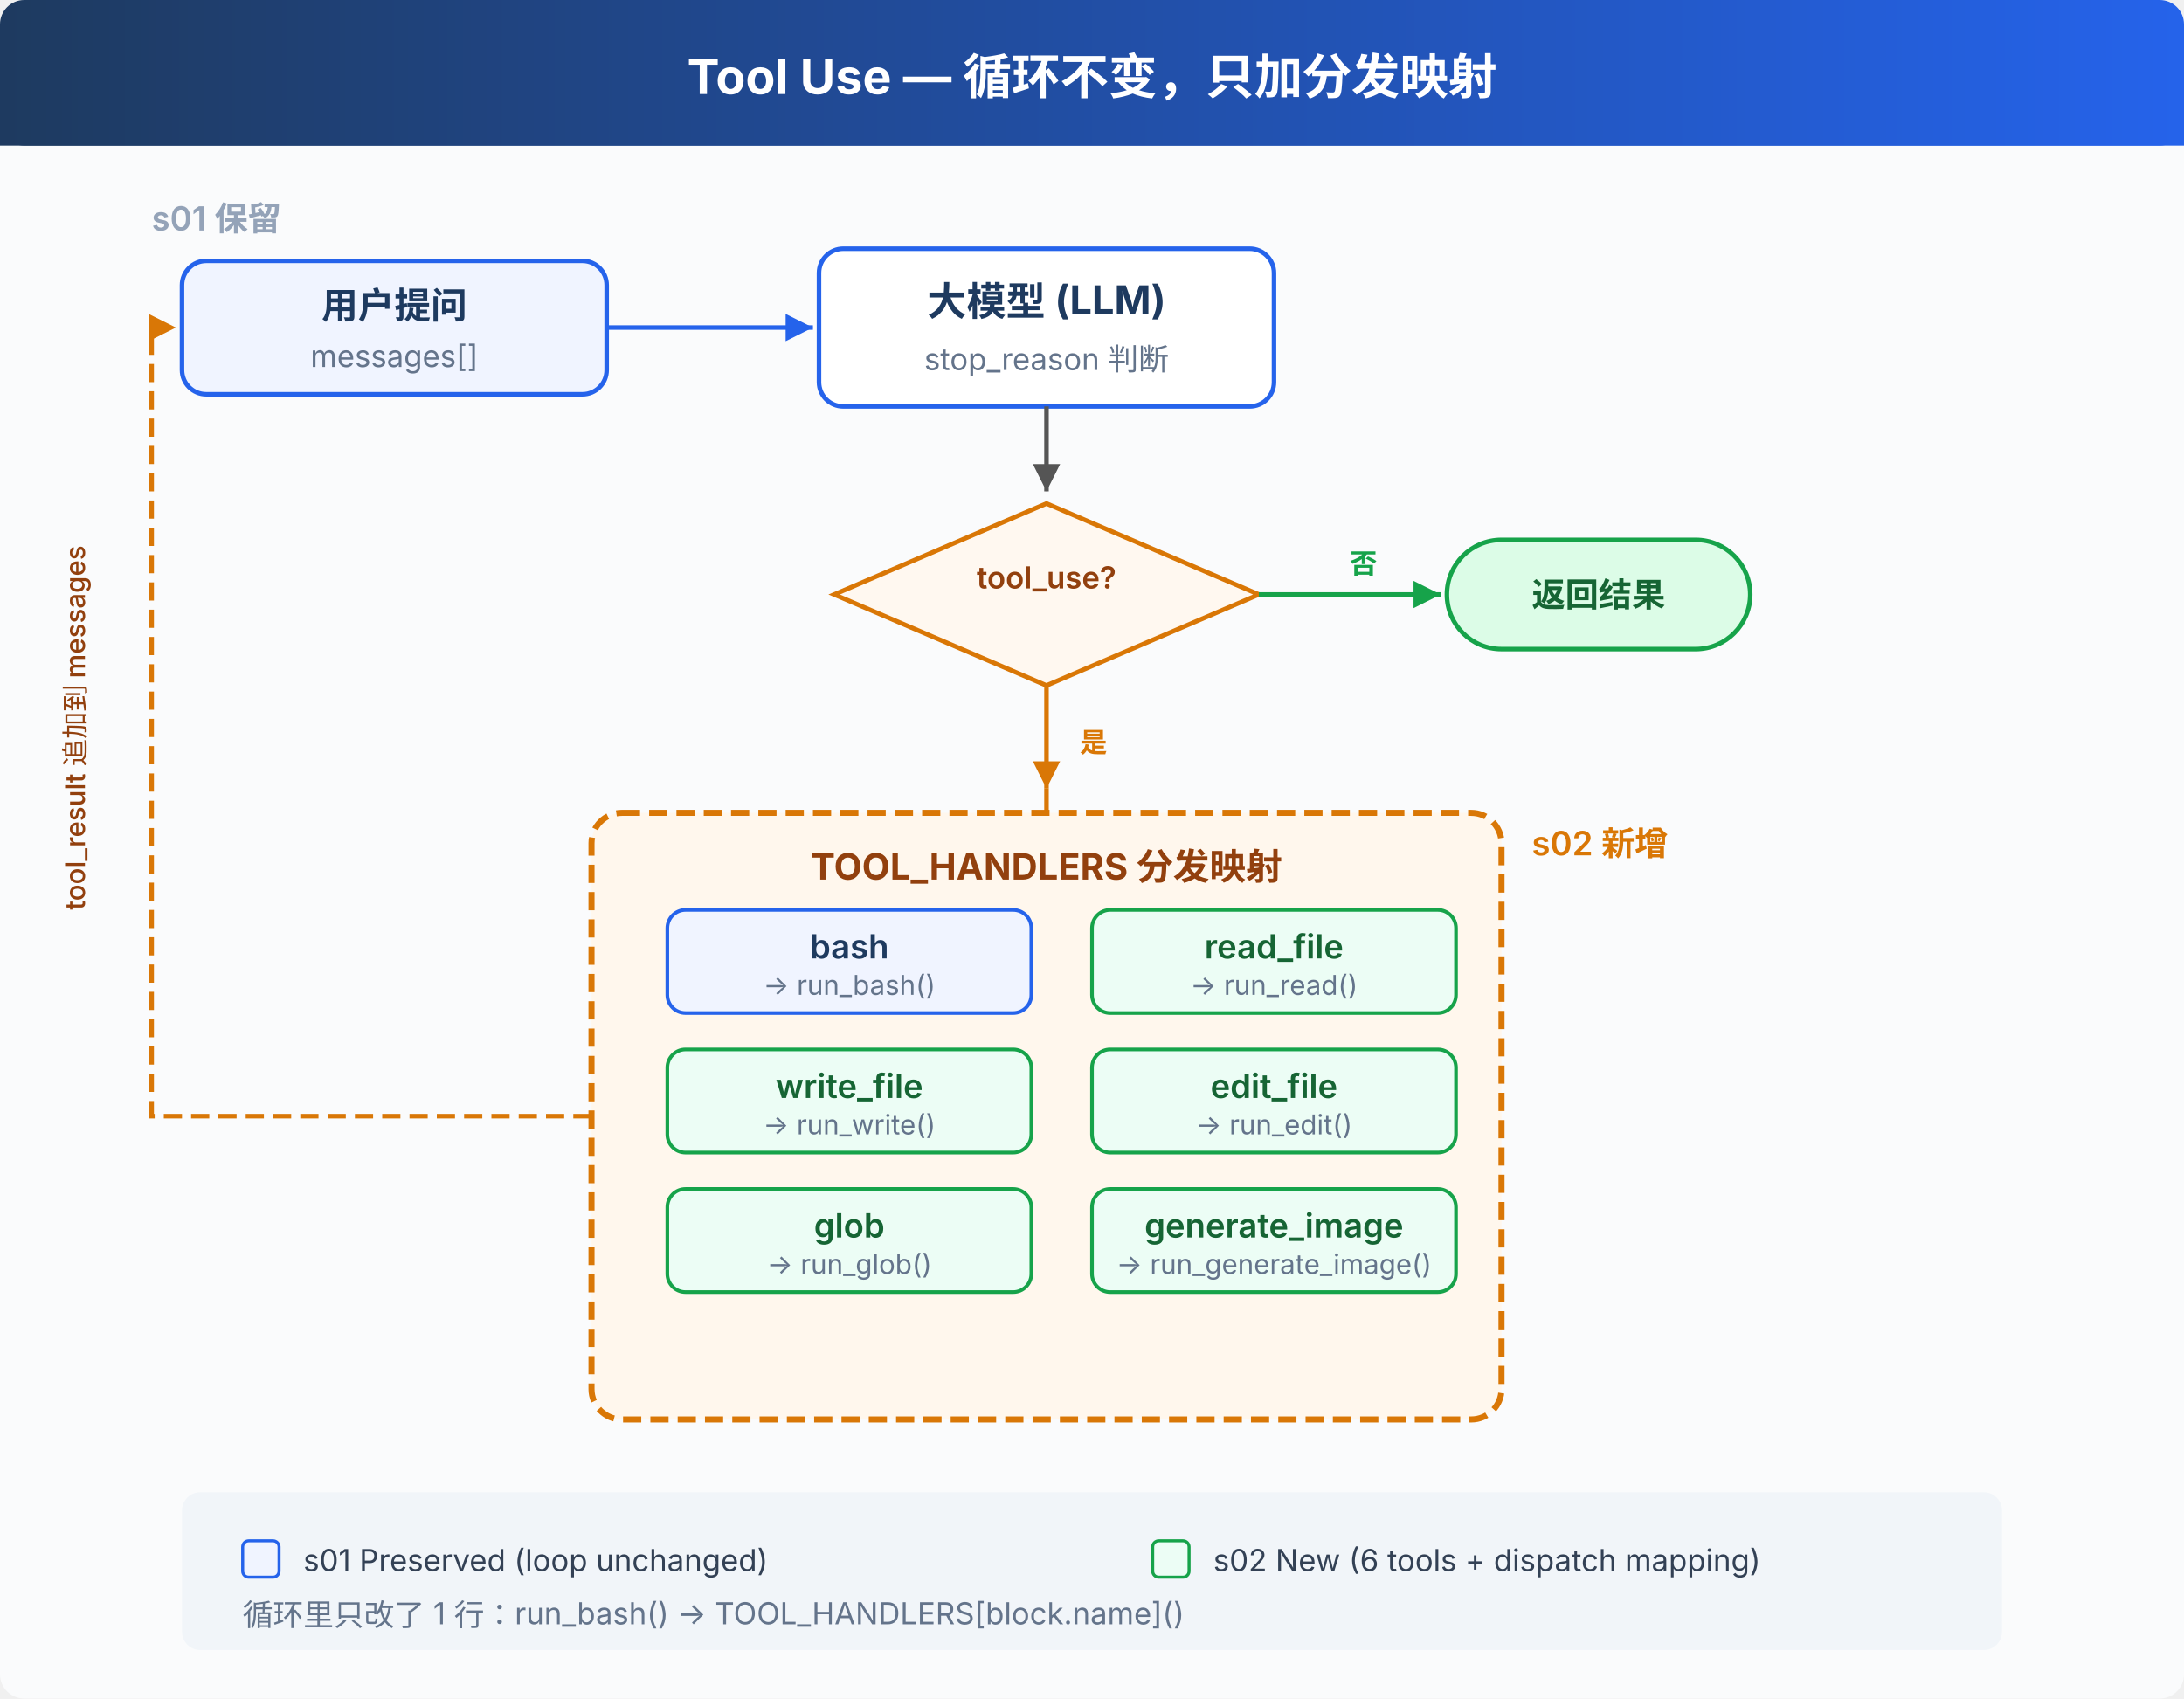
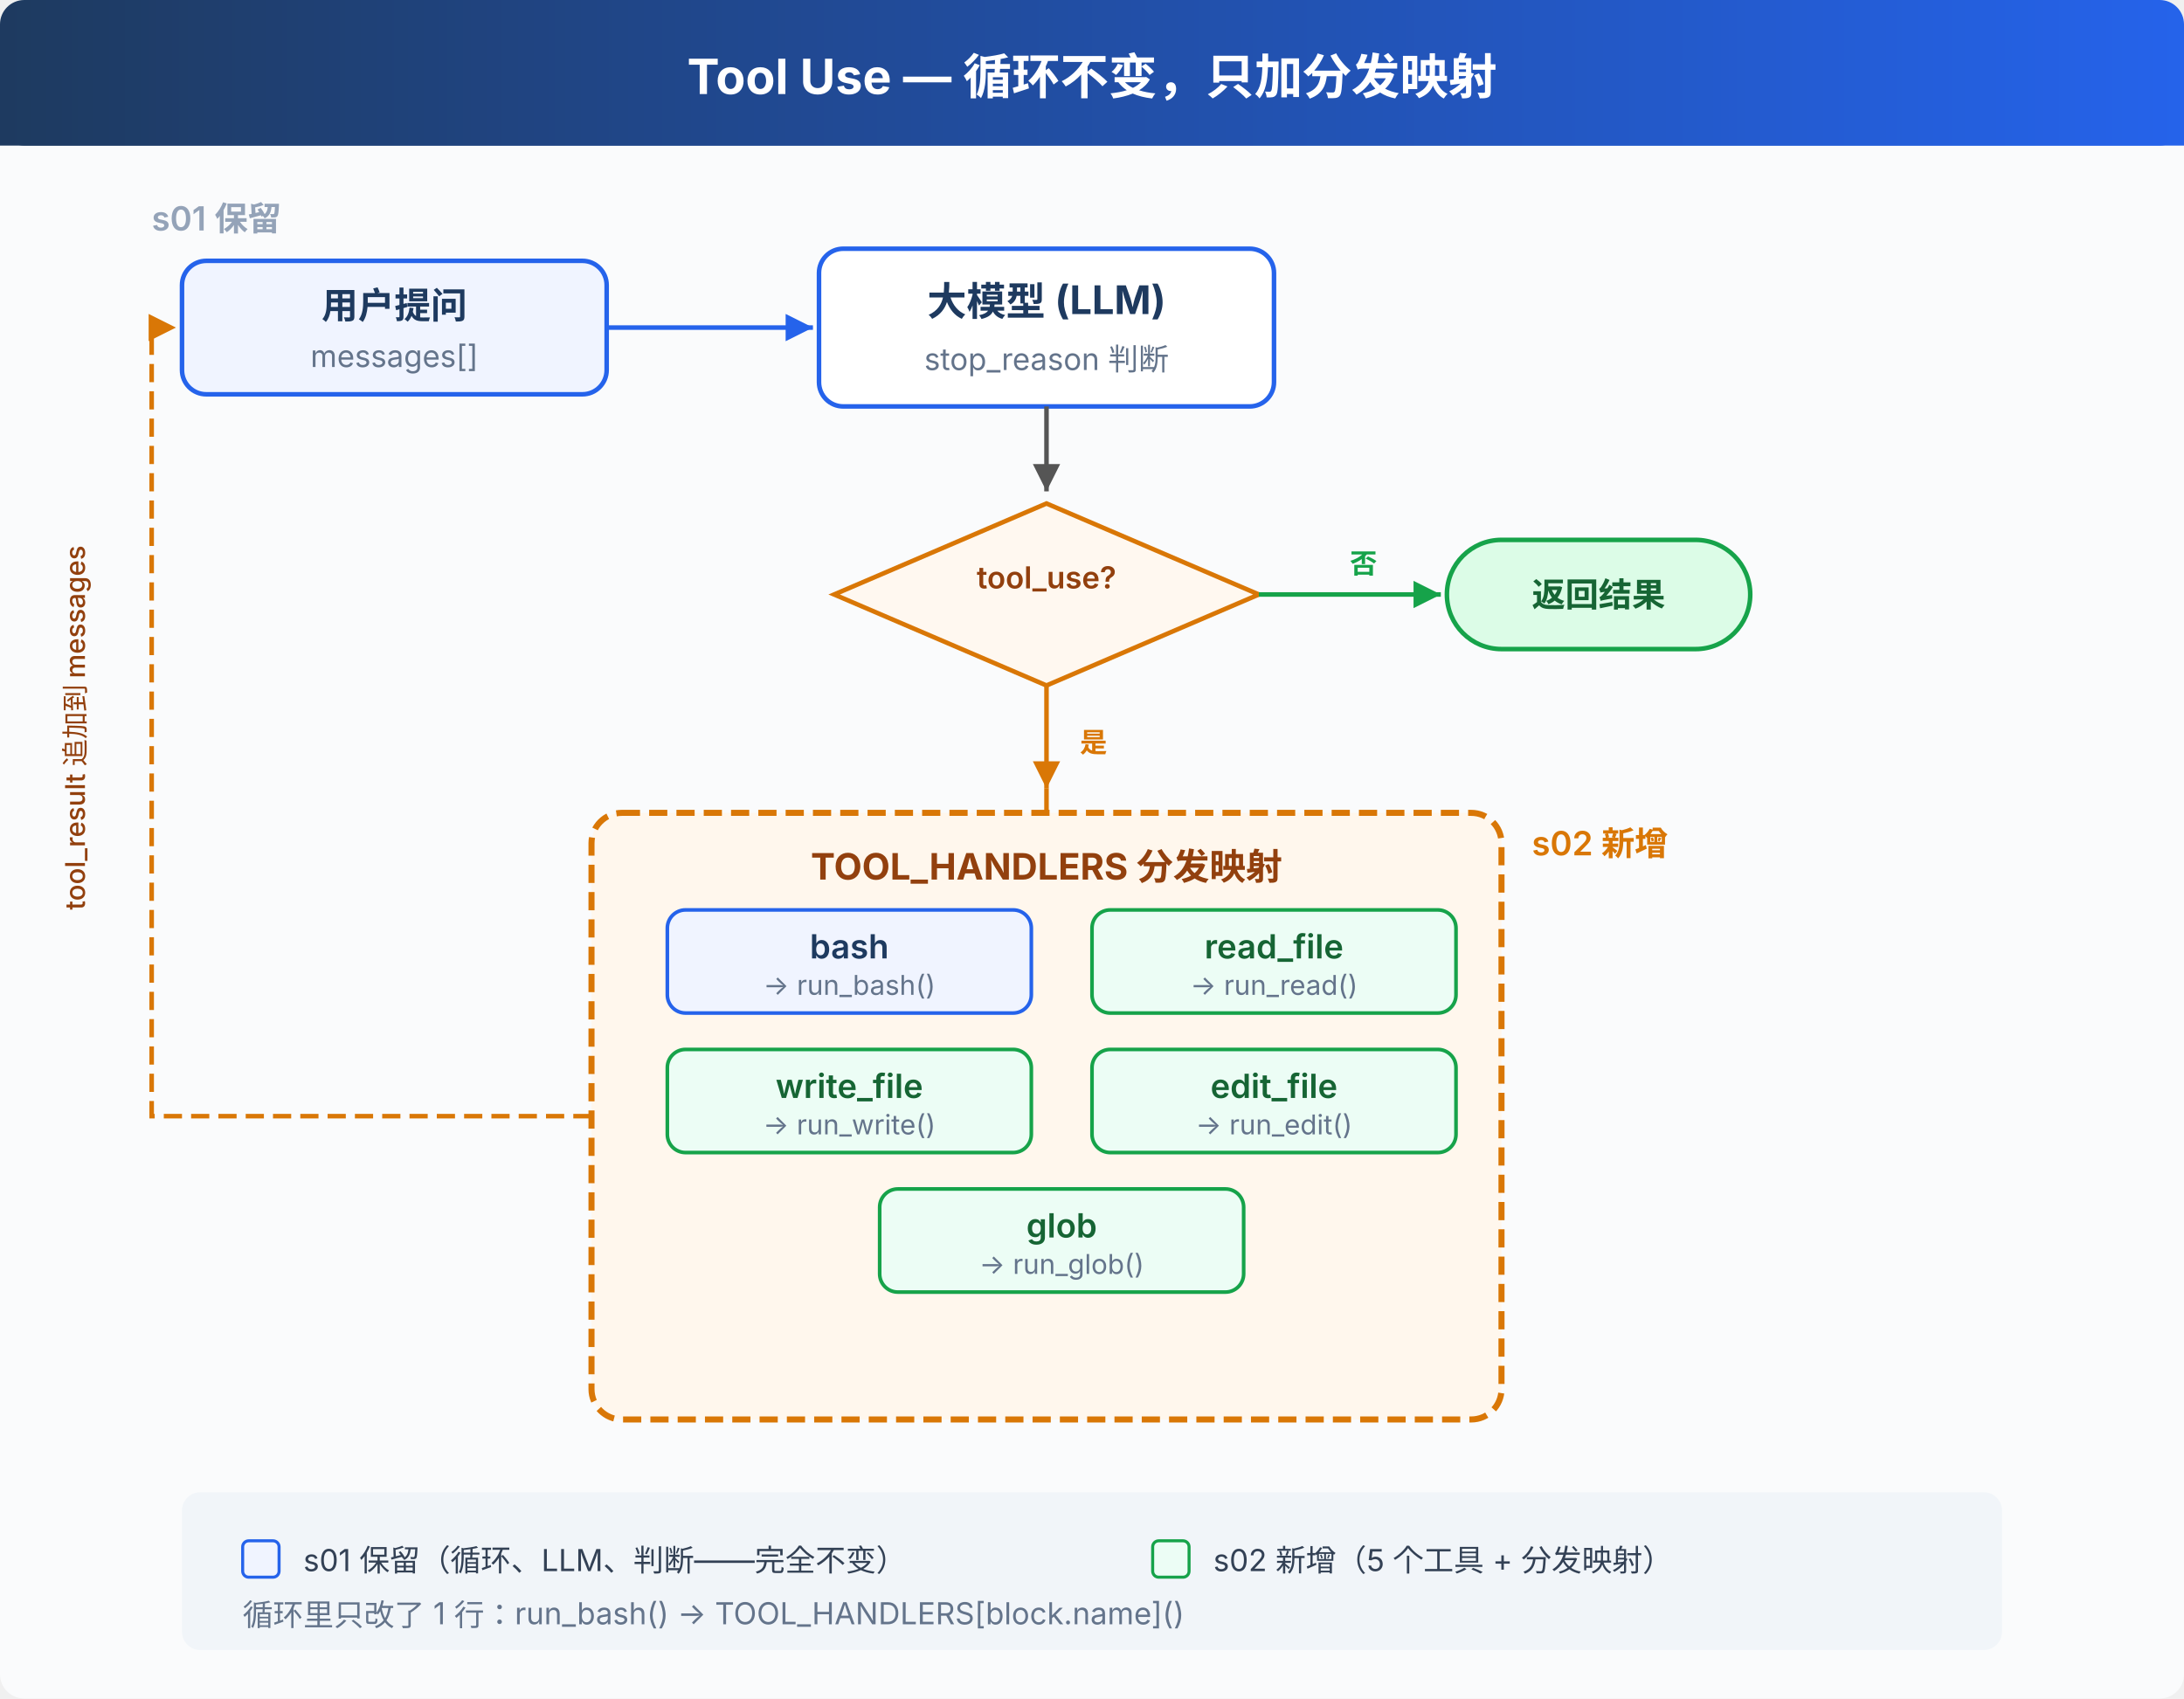
<svg xmlns="http://www.w3.org/2000/svg" viewBox="0 0 720 560" font-family="system-ui, -apple-system, sans-serif">
  <defs>
    <marker id="arrow" viewBox="0 0 10 10" refX="10" refY="5" markerWidth="6" markerHeight="6" orient="auto-start-reverse">
      <path d="M 0 0 L 10 5 L 0 10 z" fill="#555" />
    </marker>
    <marker id="arrow-blue" viewBox="0 0 10 10" refX="10" refY="5" markerWidth="6" markerHeight="6" orient="auto-start-reverse">
      <path d="M 0 0 L 10 5 L 0 10 z" fill="#2563eb" />
    </marker>
    <marker id="arrow-green" viewBox="0 0 10 10" refX="10" refY="5" markerWidth="6" markerHeight="6" orient="auto-start-reverse">
      <path d="M 0 0 L 10 5 L 0 10 z" fill="#16a34a" />
    </marker>
    <marker id="arrow-orange" viewBox="0 0 10 10" refX="10" refY="5" markerWidth="6" markerHeight="6" orient="auto-start-reverse">
      <path d="M 0 0 L 10 5 L 0 10 z" fill="#d97706" />
    </marker>
    <linearGradient id="header" x1="0" y1="0" x2="1" y2="0">
      <stop offset="0%" stop-color="#1e3a5f" />
      <stop offset="100%" stop-color="#2563eb" />
    </linearGradient>
  </defs>
  <rect width="720" height="560" fill="#fafbfc" rx="8" />
  <rect x="0" y="0" width="720" height="48" fill="url(#header)" rx="8" />
  <rect x="0" y="40" width="720" height="8" fill="url(#header)" />
  <text x="360" y="31" fill="#fff" font-size="16" font-weight="700" text-anchor="middle">Tool Use — 循环不变，只加分发映射</text>
  <text x="50" y="76" fill="#94a3b8" font-size="11" font-weight="600">s01 保留</text>
  <rect x="60" y="86" width="140" height="44" rx="8" fill="#f0f4ff" stroke="#2563eb" stroke-width="1.5" />
  <text x="130" y="105" fill="#1e3a5f" font-size="12" font-weight="600" text-anchor="middle">用户提问</text>
  <text x="130" y="121" fill="#64748b" font-size="10" text-anchor="middle">messages[]</text>
  <line x1="200" y1="108" x2="268" y2="108" stroke="#2563eb" stroke-width="1.5" marker-end="url(#arrow-blue)" />
  <rect x="270" y="82" width="150" height="52" rx="8" fill="#fff" stroke="#2563eb" stroke-width="1.5" />
  <text x="345" y="104" fill="#1e3a5f" font-size="13" font-weight="700" text-anchor="middle">大模型 (LLM)</text>
  <text x="345" y="122" fill="#64748b" font-size="10" text-anchor="middle">stop_reason 判断</text>
  <line x1="345" y1="134" x2="345" y2="162" stroke="#555" stroke-width="1.5" marker-end="url(#arrow)" />
  <polygon points="345,166 415,196 345,226 275,196" fill="#fff8f0" stroke="#d97706" stroke-width="1.5" />
  <text x="345" y="194" fill="#92400e" font-size="10" font-weight="600" text-anchor="middle">tool_use?</text>
  <line x1="415" y1="196" x2="475" y2="196" stroke="#16a34a" stroke-width="1.5" marker-end="url(#arrow-green)" />
  <text x="445" y="189" fill="#16a34a" font-size="9" font-weight="600">否</text>
  <rect x="477" y="178" width="100" height="36" rx="18" fill="#dcfce7" stroke="#16a34a" stroke-width="1.5" />
  <text x="527" y="200" fill="#166534" font-size="11" font-weight="600" text-anchor="middle">返回结果</text>
  <line x1="345" y1="226" x2="345" y2="260" stroke="#d97706" stroke-width="1.5" marker-end="url(#arrow-orange)" />
  <text x="356" y="248" fill="#d97706" font-size="9" font-weight="600">是</text>
  <text x="505" y="282" fill="#d97706" font-size="11" font-weight="600">s02 新增</text>
  <rect x="195" y="268" width="300" height="200" rx="10" fill="#fff7ed" stroke="#d97706" stroke-width="2" stroke-dasharray="6,3" />
  <text x="345" y="290" fill="#92400e" font-size="12" font-weight="700" text-anchor="middle">TOOL_HANDLERS 分发映射</text>
  <line x1="345" y1="260" x2="345" y2="268" stroke="#d97706" stroke-width="1.5" />
  <rect x="220" y="300" width="120" height="34" rx="6" fill="#f0f4ff" stroke="#2563eb" stroke-width="1.2" />
  <text x="280" y="316" fill="#1e3a5f" font-size="11" font-weight="600" text-anchor="middle">bash</text>
  <text x="280" y="328" fill="#64748b" font-size="9" text-anchor="middle">→ run_bash()</text>
  <rect x="360" y="300" width="120" height="34" rx="6" fill="#ecfdf5" stroke="#16a34a" stroke-width="1.2" />
  <text x="420" y="316" fill="#166534" font-size="11" font-weight="600" text-anchor="middle">read_file</text>
  <text x="420" y="328" fill="#64748b" font-size="9" text-anchor="middle">→ run_read()</text>
  <rect x="220" y="346" width="120" height="34" rx="6" fill="#ecfdf5" stroke="#16a34a" stroke-width="1.2" />
  <text x="280" y="362" fill="#166534" font-size="11" font-weight="600" text-anchor="middle">write_file</text>
  <text x="280" y="374" fill="#64748b" font-size="9" text-anchor="middle">→ run_write()</text>
  <rect x="360" y="346" width="120" height="34" rx="6" fill="#ecfdf5" stroke="#16a34a" stroke-width="1.2" />
  <text x="420" y="362" fill="#166534" font-size="11" font-weight="600" text-anchor="middle">edit_file</text>
  <text x="420" y="374" fill="#64748b" font-size="9" text-anchor="middle">→ run_edit()</text>
-   <rect x="220" y="392" width="120" height="34" rx="6" fill="#ecfdf5" stroke="#16a34a" stroke-width="1.2" />
-   <text x="280" y="408" fill="#166534" font-size="11" font-weight="600" text-anchor="middle">glob</text>
-   <text x="280" y="420" fill="#64748b" font-size="9" text-anchor="middle">→ run_glob()</text>
-   <rect x="360" y="392" width="120" height="34" rx="6" fill="#ecfdf5" stroke="#16a34a" stroke-width="1.2" />
-   <text x="420" y="408" fill="#166534" font-size="11" font-weight="600" text-anchor="middle">generate_image</text>
-   <text x="420" y="420" fill="#64748b" font-size="9" text-anchor="middle">→ run_generate_image()</text>
+   <rect x="290" y="392" width="120" height="34" rx="6" fill="#ecfdf5" stroke="#16a34a" stroke-width="1.2" />
+   <text x="350" y="408" fill="#166534" font-size="11" font-weight="600" text-anchor="middle">glob</text>
+   <text x="350" y="420" fill="#64748b" font-size="9" text-anchor="middle">→ run_glob()</text>
  <path d="M 195 368 L 50 368 L 50 108 L 58 108" fill="none" stroke="#d97706" stroke-width="1.5" marker-end="url(#arrow-orange)" stroke-dasharray="6,3" />
  <text x="28" y="300" fill="#92400e" font-size="9" font-weight="500" transform="rotate(-90, 28, 300)">tool_result 追加到 messages</text>
  <rect x="60" y="492" width="600" height="52" rx="6" fill="#f1f5f9" />
  <rect x="80" y="508" width="12" height="12" rx="2" fill="#f0f4ff" stroke="#2563eb" stroke-width="1" />
-   <text x="100" y="518" fill="#334155" font-size="10">s01 Preserved (loop unchanged)</text>
+   <text x="100" y="518" fill="#334155" font-size="10">s01 保留（循环、LLM、判断——完全不变）</text>
  <rect x="380" y="508" width="12" height="12" rx="2" fill="#ecfdf5" stroke="#16a34a" stroke-width="1" />
-   <text x="400" y="518" fill="#334155" font-size="10">s02 New (6 tools + dispatch mapping)</text>
+   <text x="400" y="518" fill="#334155" font-size="10">s02 新增（5 个工具 + 分发映射）</text>
  <text x="80" y="536" fill="#64748b" font-size="10">循环里只改了 1 行：run_bash() → TOOL_HANDLERS[block.name]()</text>
</svg>
